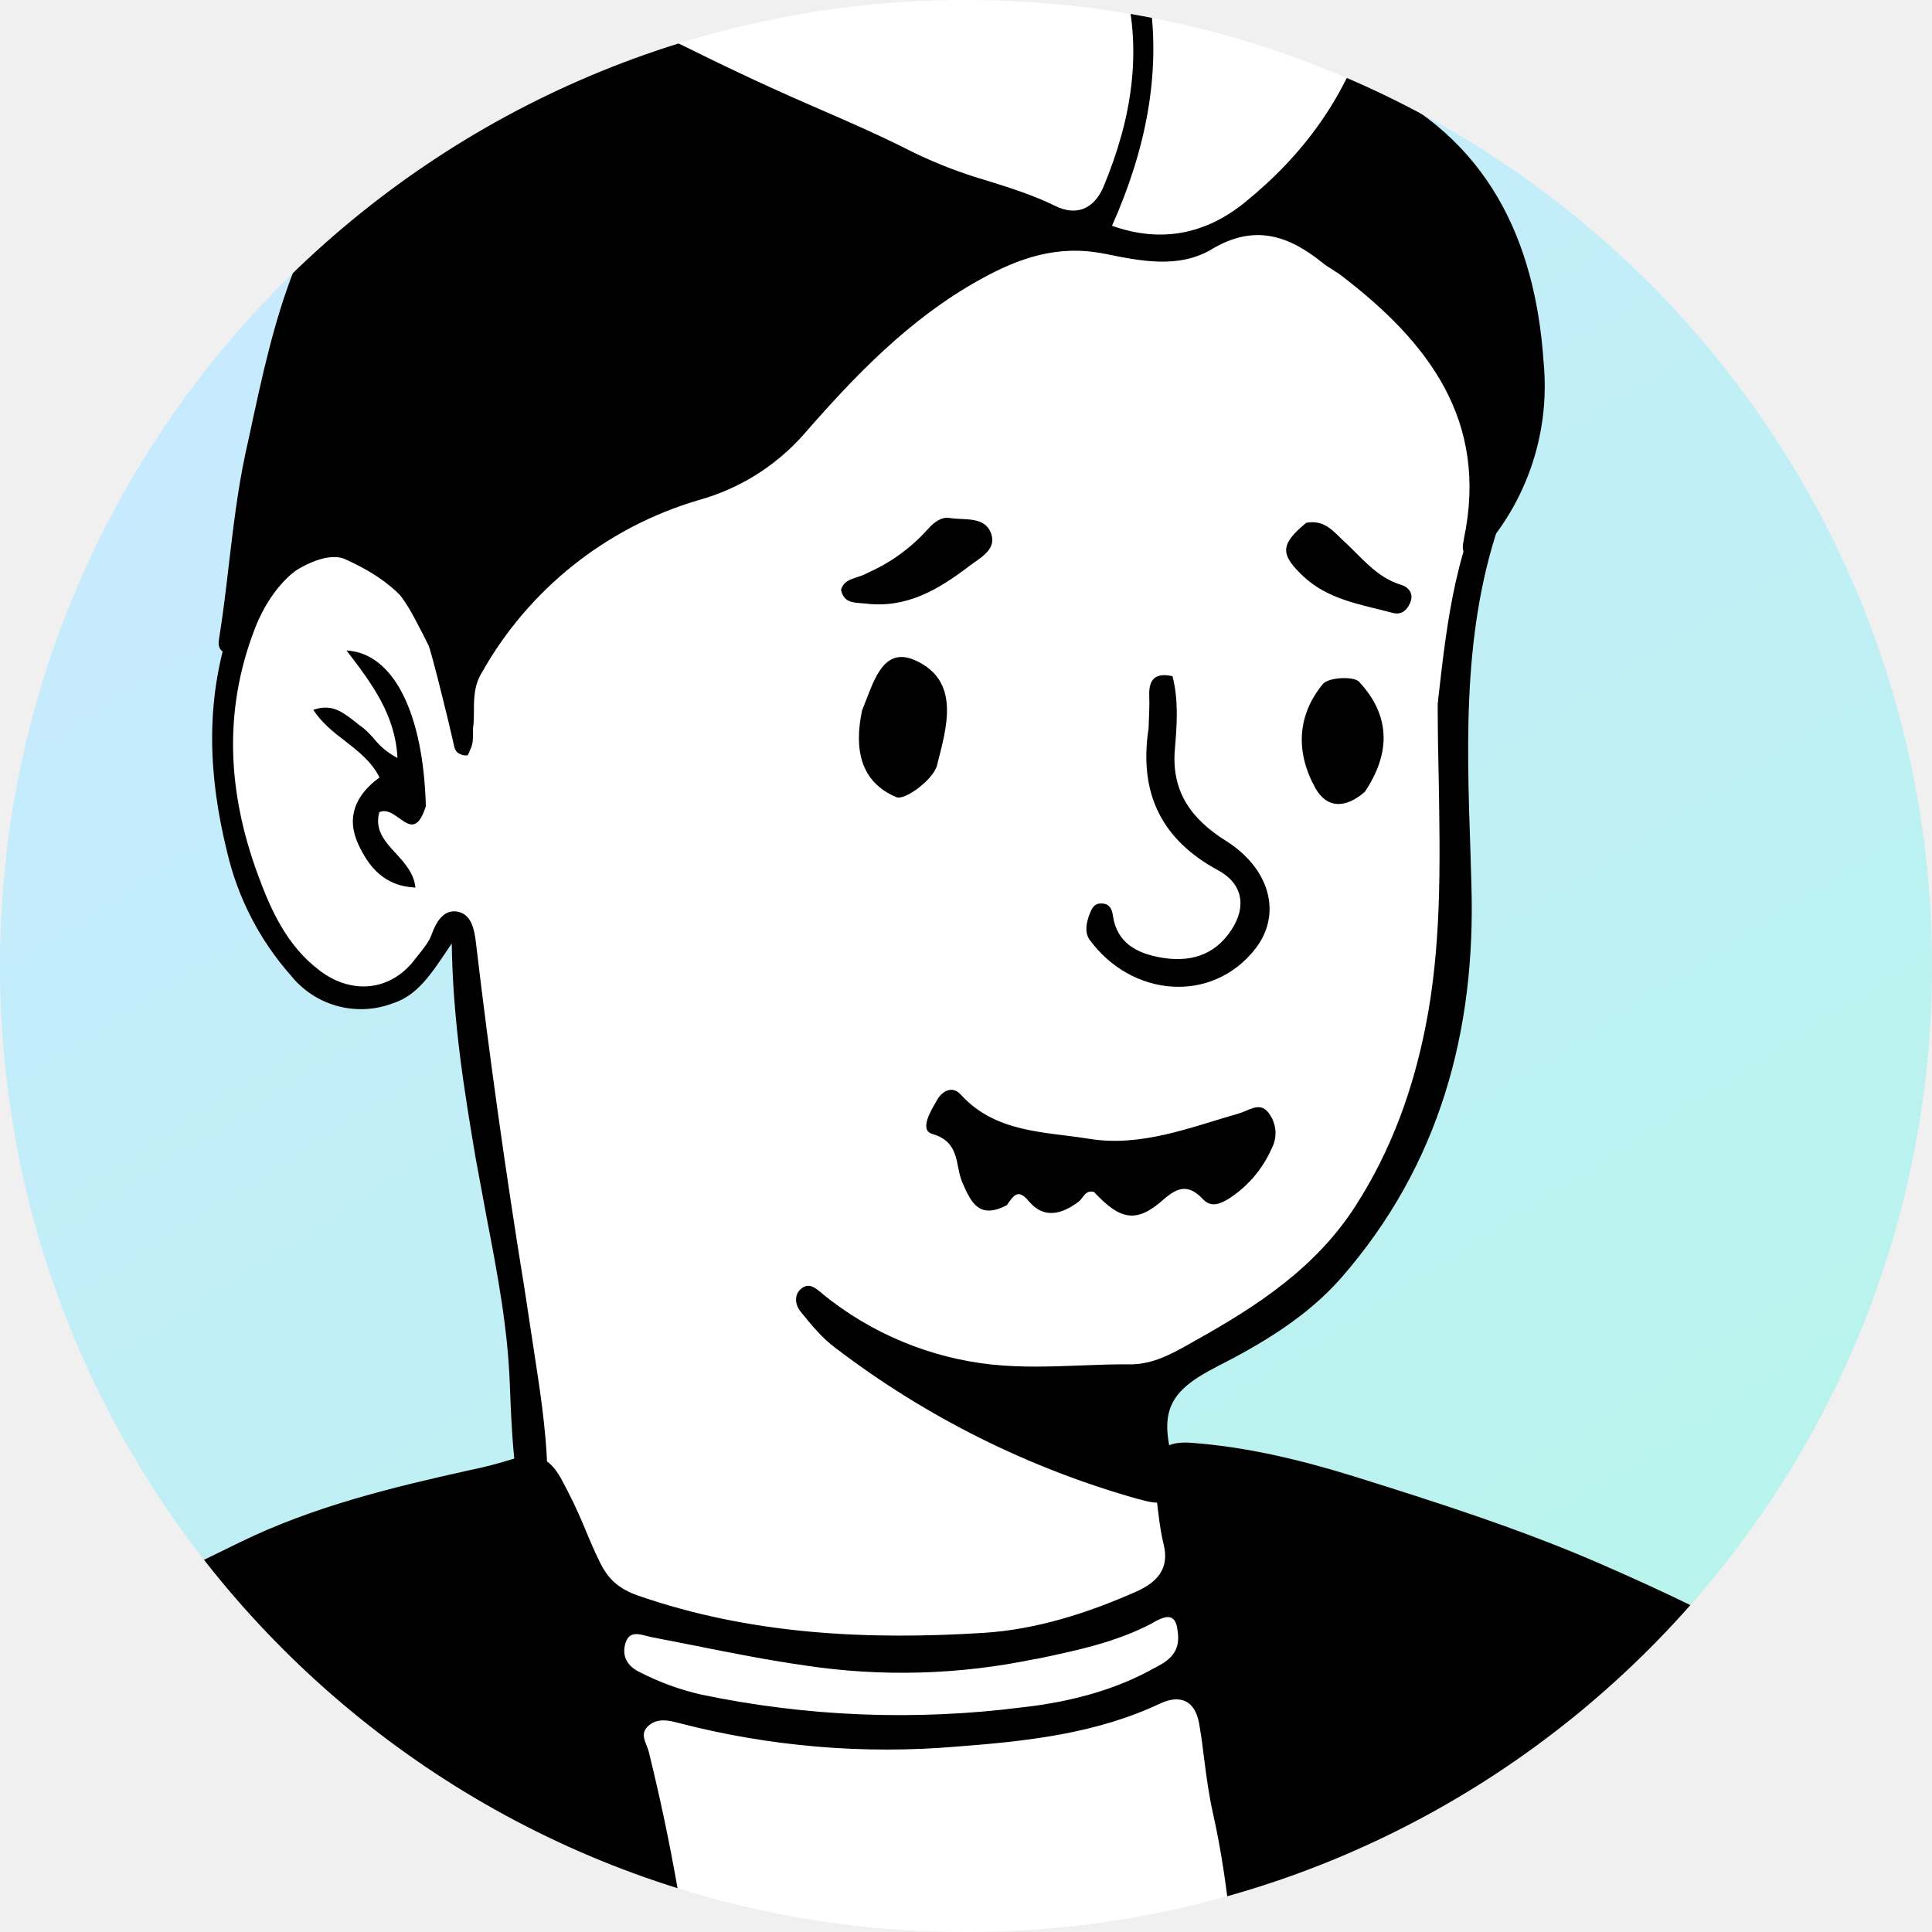
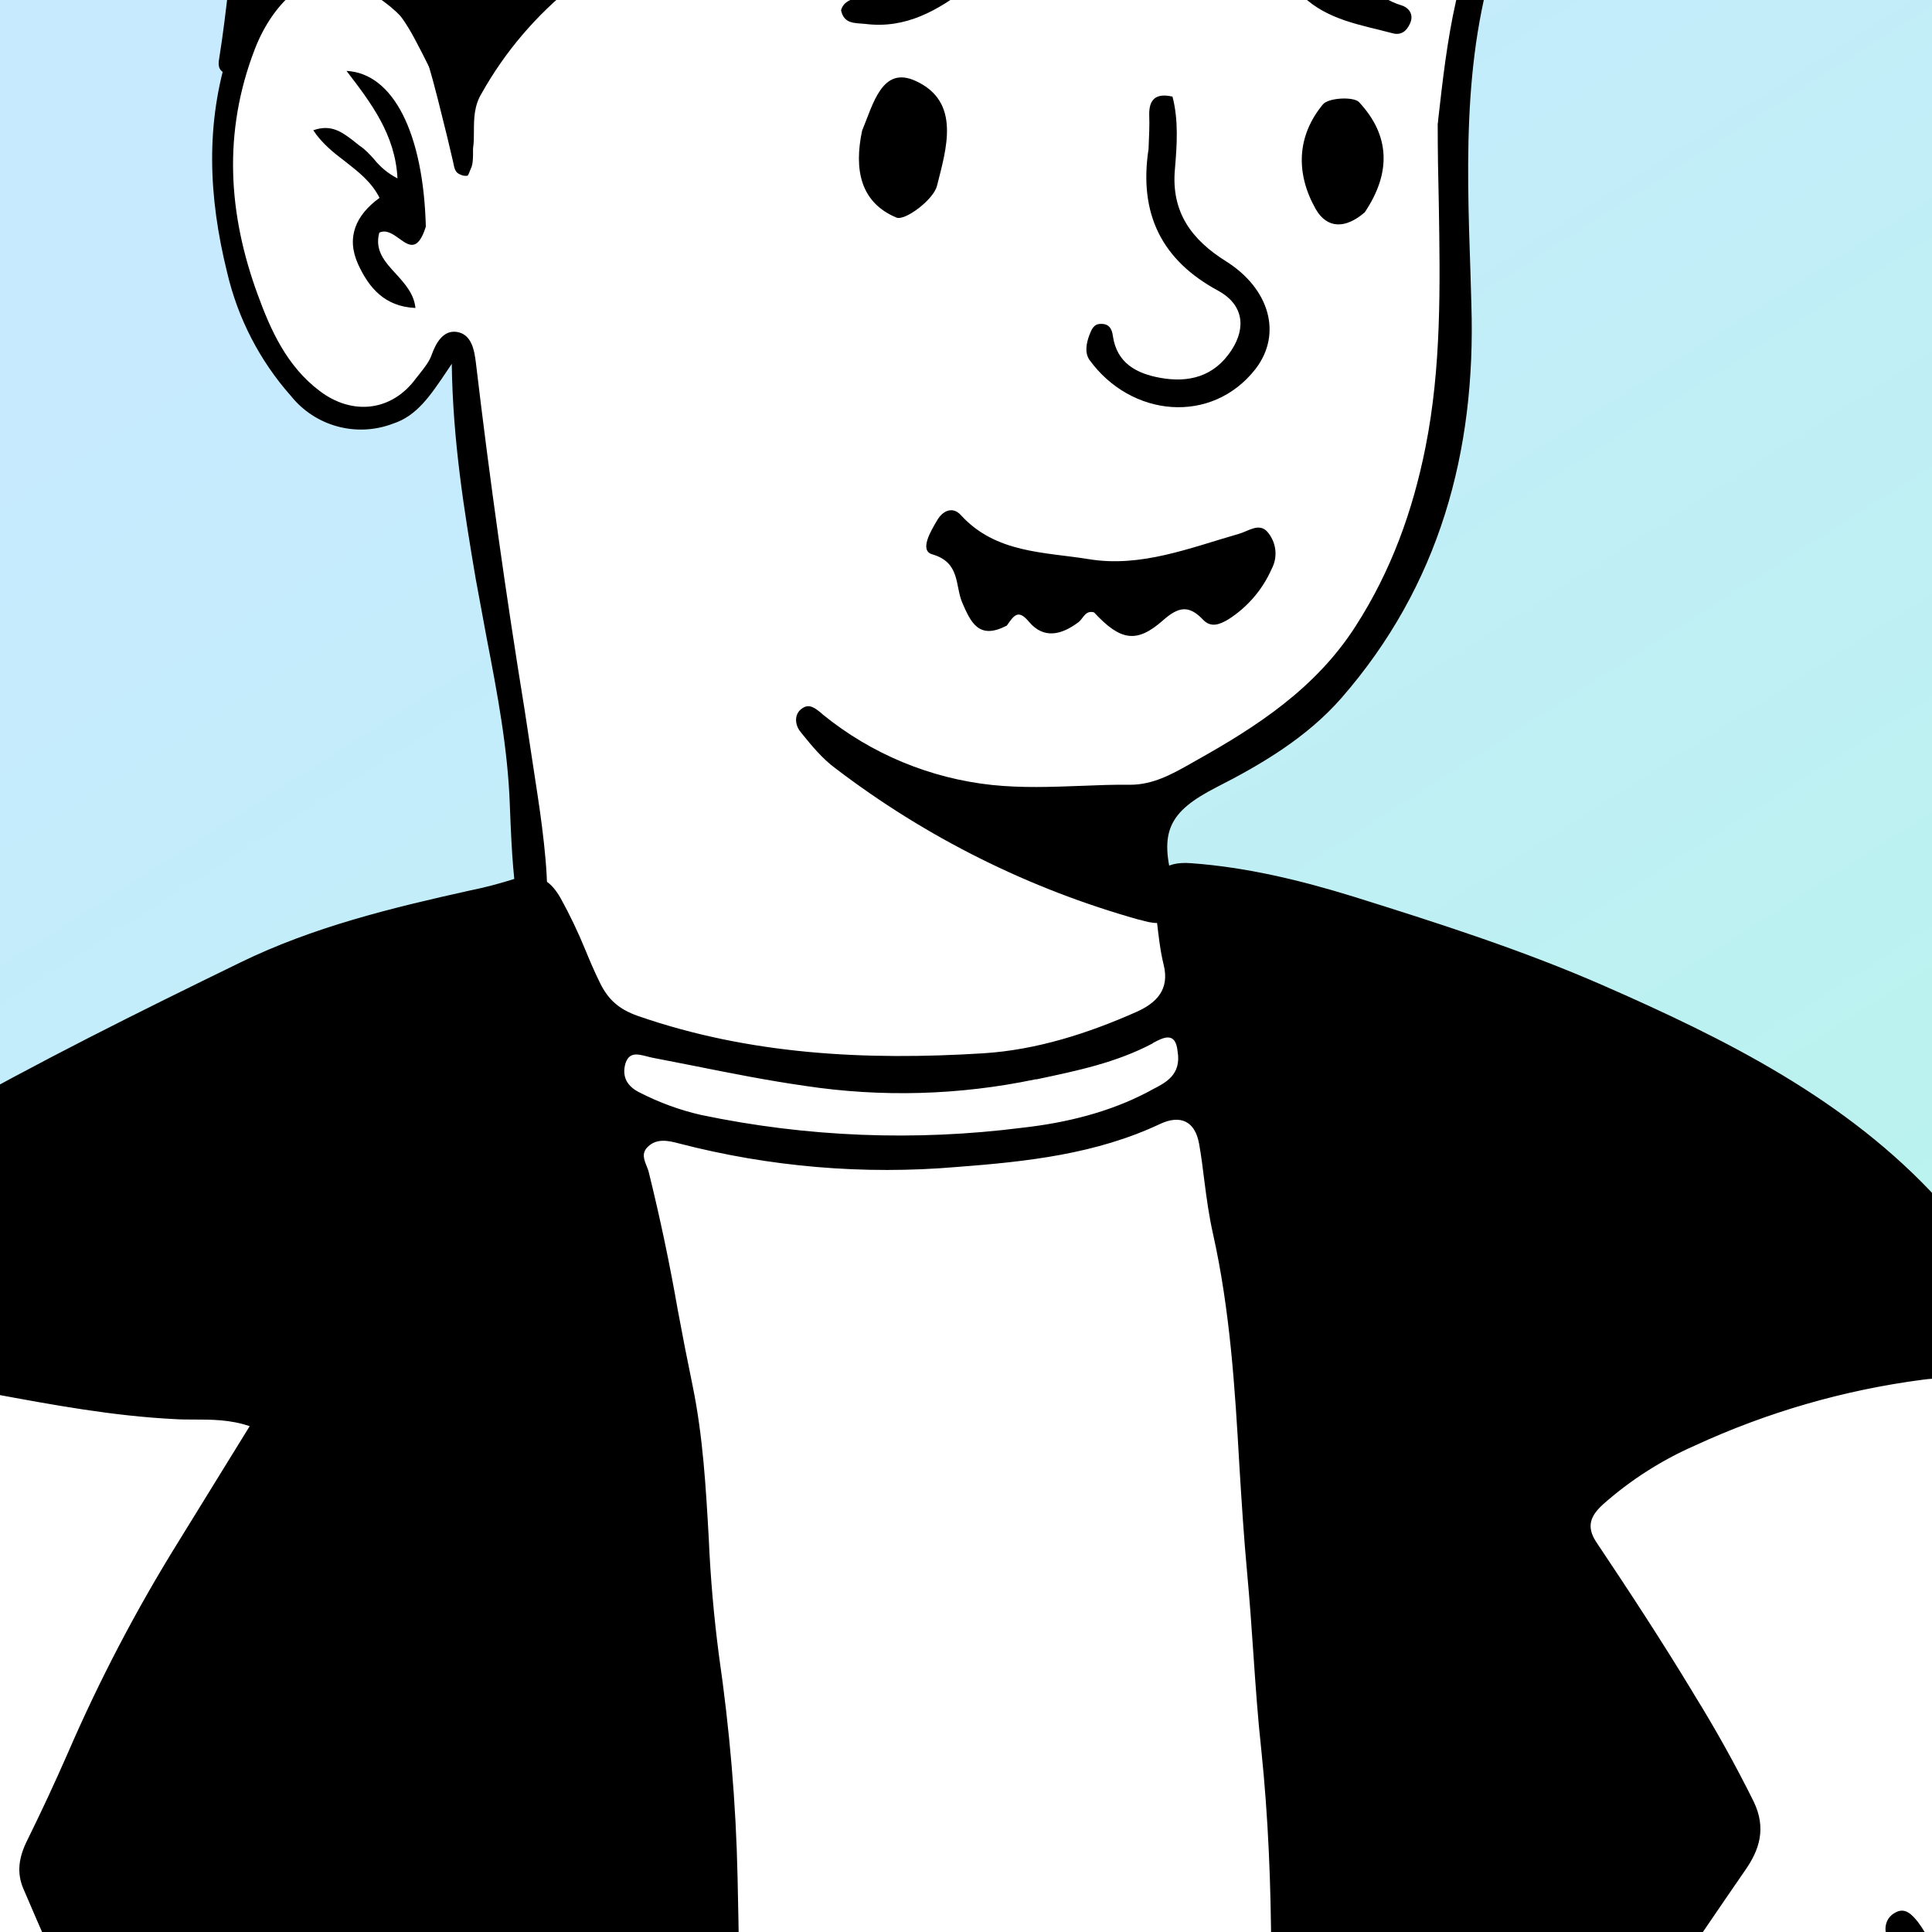
<svg xmlns="http://www.w3.org/2000/svg" viewBox="0 0 1744 1744" fill="none" shape-rendering="auto" width="400" height="400">
  <mask id="viewboxMask">
-     <rect width="1744" height="1744" rx="872" ry="872" x="0" y="0" fill="#fff" />
+     <rect width="1744" height="1744" rx="0" ry="0" x="0" y="0" fill="#fff" />
  </mask>
  <g mask="url(#viewboxMask)">
    <rect fill="url(#backgroundLinear)" width="1744" height="1744" x="0" y="0" />
    <defs>
      <linearGradient id="backgroundLinear" gradientTransform="rotate(59 0.5 0.5)">
        <stop stop-color="#c7eaff" />
        <stop offset="1" stop-color="#b8f4ec" />
      </linearGradient>
    </defs>
-     <g transform="translate(-872 -872) scale(2)">
-       <g transform="translate(531 487)">
-         <path d="M554 727.7c-99.2 297-363.8 388.6-503.7 19.8-19.3-50.7 31-69.5 66.2-91.9 24.1-15.3 36.8-28.5 35.3-42.2-7-64.4-36.9-243.8-36.9-243.8l-3-5.8s.7-1.6-2.2 1.2c-3 3-9.9 34.2-37 34.2-24.5 0-49.2-10.9-61-86.3C7.2 285.6 9.6 214 40 201c12.5-5.3 24-7.2 35.2-.8 11.3 6.4-13-22 112-126C268.4 6.4 396.7-3.5 448.5 8 500.3 19.5 552 44.8 574.9 98.5c27.8 65-25.9 114.3-14 262.5-2.2 53.6.8 171.2-146.6 210.6-28 7.5-19.3 48.4 22.7 58.4 67 21 117 72.3 117 97.9" fill="#fff" />
-         <path fill-rule="evenodd" clip-rule="evenodd" d="m554 266.2.1-1.4c4.1-36.4 8.2-71.7 27.1-103.4 6.5 4.4 5.7 10 3.7 15.2-19.9 51.2-18 104.4-16.2 157.6l.4 14c2.1 66.4-14.5 126.8-58.7 177.5-15.4 17.6-35.8 29.8-56.5 40.3-21.4 11-25.9 20.1-19.2 43.6l.8 2.6c1.4 3.9 2.8 7.9-1 11.8-4.5 4.6-9.5 3.3-14.8 1.8l-.6-.1a406.4 406.4 0 0 1-137-68.3c-6-4.4-10.8-10.3-15.5-16.1l-.3-.4c-2.5-3-3-7.8.5-10.4 3.3-2.5 5.8-.5 8.7 1.8l1 .9a145.5 145.5 0 0 0 76.3 31.7c13.4 1.4 26.6.9 40 .4 7.4-.3 14.8-.6 22.3-.5 10.2 0 18.7-4.7 26.7-9.2l2.8-1.6c27.8-15.5 54.3-32.8 72.2-60.7 16.1-25 25.9-52.2 31.6-80.9 7.2-36.1 6.6-72.7 6-109.8-.3-12-.5-24.2-.5-36.4ZM50.6 190.8c21.9-1.7 34 11.2 44.3 26.3a140.4 140.4 0 0 1 22.4 61.5c.5 3.7 1 7.6-1.2 11.3-4.5.6-4.9-3-5-5.6-.5-20.7-9.7-38.7-18.9-56.1-6.6-12.5-16.2-24.6-31.4-27.6-17.2-3.5-33 12-40.8 32.2-14.5 37.6-12 74.6 1.4 111 5.8 15.9 13.1 32.1 27.8 43.2 14.8 11.3 32.7 9.3 43.6-5.7l2-2.5c2-2.6 4-5.1 5-8 2.1-5.8 5.4-11.2 11.3-10.4 6.8 1 8 8.3 8.7 14a3661 3661 0 0 0 22 156.7l5.9 38.8c2.6 17.1 5.6 41.7 3.6 52.1a28 28 0 0 0-.3 2.2c-.4 2.8-.6 5-4.2 5.5-4.9.8-7-2-7.7-6.4-2.3-17-3-23.6-4-49.6-.9-25.2-5.6-50-10.4-74.9l-5-27c-5.2-30.8-10.3-62-10.8-97l-2 3c-7.6 11.3-13.7 20.5-24.5 24a40.5 40.5 0 0 1-46.1-12.5 127.8 127.8 0 0 1-28.8-55.8c-8.4-34-9.9-67.1.9-100.6 5.2-16.1 23.7-44.7 42.2-42Zm34.6 127.5c4.4 3.2 8.4 6 12-5.4-1.1-42.2-14.7-69.2-35.8-70.3 11.2 14.6 22 28.8 23 48.5a32.3 32.3 0 0 1-10.7-8.8c-2-2.2-4-4.4-6.5-6l-3-2.4c-4.8-3.6-9.7-7.4-17.8-4.5 3.8 5.8 9 10 14.3 14 6 4.7 12 9.3 15.6 16.5-10.6 7.7-15.2 17.7-9.7 29.9 4.8 10.5 11.9 19.2 25.9 19.8-.6-6.3-4.7-10.9-8.8-15.4-5-5.4-9.7-10.6-7.5-18.6 3.2-1.5 6.2.7 9 2.7Z" fill="#000" />
+     <g transform="translate(0 -523.2)">
+       <g transform="translate(-872 -872) scale(2)">
+         <g transform="translate(531 487)">
+           <path d="M554 727.7c-99.2 297-363.8 388.6-503.7 19.8-19.3-50.7 31-69.5 66.2-91.9 24.1-15.3 36.8-28.5 35.3-42.2-7-64.4-36.9-243.8-36.9-243.8l-3-5.8s.7-1.6-2.2 1.2c-3 3-9.9 34.2-37 34.2-24.5 0-49.2-10.9-61-86.3C7.2 285.6 9.6 214 40 201c12.5-5.3 24-7.2 35.2-.8 11.3 6.4-13-22 112-126C268.4 6.4 396.7-3.5 448.5 8 500.3 19.5 552 44.8 574.9 98.5c27.8 65-25.9 114.3-14 262.5-2.2 53.6.8 171.2-146.6 210.6-28 7.5-19.3 48.4 22.7 58.4 67 21 117 72.3 117 97.9" fill="#fff" />
+           <path fill-rule="evenodd" clip-rule="evenodd" d="m554 266.2.1-1.4c4.1-36.4 8.2-71.7 27.1-103.4 6.5 4.4 5.7 10 3.7 15.2-19.9 51.2-18 104.4-16.2 157.6l.4 14c2.1 66.4-14.5 126.8-58.7 177.5-15.4 17.6-35.8 29.8-56.5 40.3-21.4 11-25.9 20.1-19.2 43.6l.8 2.6c1.4 3.9 2.8 7.9-1 11.8-4.5 4.6-9.5 3.3-14.8 1.8l-.6-.1a406.4 406.4 0 0 1-137-68.3c-6-4.4-10.8-10.3-15.5-16.1l-.3-.4c-2.5-3-3-7.8.5-10.4 3.3-2.5 5.8-.5 8.7 1.8l1 .9a145.5 145.5 0 0 0 76.3 31.7c13.4 1.4 26.6.9 40 .4 7.4-.3 14.8-.6 22.3-.5 10.2 0 18.7-4.7 26.7-9.2l2.8-1.6c27.8-15.5 54.3-32.8 72.2-60.7 16.1-25 25.9-52.2 31.6-80.9 7.2-36.1 6.6-72.7 6-109.8-.3-12-.5-24.2-.5-36.4ZM50.6 190.8c21.9-1.7 34 11.2 44.3 26.3a140.4 140.4 0 0 1 22.4 61.5c.5 3.7 1 7.6-1.2 11.3-4.5.6-4.9-3-5-5.6-.5-20.7-9.7-38.7-18.9-56.1-6.6-12.5-16.2-24.6-31.4-27.6-17.2-3.5-33 12-40.8 32.2-14.5 37.6-12 74.6 1.4 111 5.8 15.9 13.1 32.1 27.8 43.2 14.8 11.3 32.7 9.3 43.6-5.7l2-2.5c2-2.6 4-5.1 5-8 2.1-5.8 5.4-11.2 11.3-10.4 6.8 1 8 8.3 8.7 14a3661 3661 0 0 0 22 156.7l5.9 38.8c2.6 17.1 5.6 41.7 3.6 52.1a28 28 0 0 0-.3 2.2c-.4 2.8-.6 5-4.2 5.5-4.9.8-7-2-7.7-6.4-2.3-17-3-23.6-4-49.6-.9-25.2-5.6-50-10.4-74.9l-5-27c-5.2-30.8-10.3-62-10.8-97l-2 3c-7.6 11.3-13.7 20.5-24.5 24a40.5 40.5 0 0 1-46.1-12.5 127.8 127.8 0 0 1-28.8-55.8c-8.4-34-9.9-67.1.9-100.6 5.2-16.1 23.7-44.7 42.2-42Zm34.6 127.5c4.4 3.2 8.4 6 12-5.4-1.1-42.2-14.7-69.2-35.8-70.3 11.2 14.6 22 28.8 23 48.5a32.3 32.3 0 0 1-10.7-8.8c-2-2.2-4-4.4-6.5-6l-3-2.4c-4.8-3.6-9.7-7.4-17.8-4.5 3.8 5.8 9 10 14.3 14 6 4.7 12 9.3 15.6 16.5-10.6 7.7-15.2 17.7-9.7 29.9 4.8 10.5 11.9 19.2 25.9 19.8-.6-6.3-4.7-10.9-8.8-15.4-5-5.4-9.7-10.6-7.5-18.6 3.2-1.5 6.2.7 9 2.7Z" fill="#000" />
+         </g>
+         <g transform="translate(178 1057)">
+           <path d="m1351 688-1369-3.3s11.4-97 44.3-189.1c41.2-115.2 107.2-232 125-246.1 20.8-16.8-11.6-18.2 3.4-41.2 33.5-51.1 147-97.5 179.8-114.1 58.7-29.8 164.8-47.8 164.8-47.8l27.2 53.5s63.5 21.9 138.6 24.4c40.5 1.3 134.4-29.5 134.4-29.5L788.3 37s169.5 34.8 253.3 85.6c48.3 29.3 108.5 75 110 101.2 2.2 39.8 1.7 36.7 24 51.9 53.5 36.2 98.8 122 121.2 191.2C1314.4 521.1 1351 688 1351 688Z" fill="#fff" />
+           <path d="m924.7 688-94.5-.3L843 482.6l-43.4-379.4s-110.1 29-147 27c-31.4-1.5-123.7-22-123.7-22s51 280 55.9 374.4C587.3 533.9 576 688 576 688l-209.4-1.2L276 489s51-133.4 101.5-206.7c9-13.1-22.8-16-64.1-14-42.2 2-164.2-13.8-162.4-44.5 3-51.3 150.5-113 183.4-129.6C393 64.4 499.2 46.4 499.2 46.4l27.3 53.5S590 121.8 665 124.3c40.5 1.3 134.4-29.5 134.4-29.5L788.3 37s169.6 34.8 253.4 85.6c48.3 29.3 122 66.1 111.2 120.3-2.3 12-207 47-187.2 89.8 24.6 53 88.8 118.6 79 135-16 27-40.8 67.7-69.5 103.3-20.2 25-50.5 117-50.5 117Z" fill="#000" />
+           <path fill-rule="evenodd" clip-rule="evenodd" d="M301.5 563.4c20.5 40.6 41 81.3 56 124.6 6.6 0 12 0 17.7-1l-4.3-11a672.5 672.5 0 0 0-19.6-47.8 5876 5876 0 0 0-34.2-70.7c-9.4-19.2-18.8-38.3-28-57.5-3.8-8-6-16.9-1.3-25.8 6.7-12.8 12.6-26 18.4-39.2l5.2-11.8c11-24.4 24.5-47.6 38-70.9 10.6-18.1 21.2-36.3 30.6-55 8-16.3 5.6-24.5-12-30a48.4 48.4 0 0 0-10.5-2.3c-8.6-.7-17.2-1.2-25.9-1.7-26.4-1.5-52.9-3-78.6-10.8-8-2.4-16.3-3.7-24.6-5-8-1.3-16-2.6-23.8-4.9l-4.6-1.3c-14.8-4.2-30-8.6-41.4-20.3l1.7-2.4c1-1.3 1.8-2.5 2.8-3.5 25.5-28.7 59-47 92.3-65.1l20-11a963.1 963.1 0 0 1 62.6-31.4c7.9-3.7 15.8-7.4 23.7-11.3A394 394 0 0 1 423 71.5c10.6-3.1 21.4-5.6 32.2-8 7.8-1.9 15.6-3.7 23.3-5.7 20.1-5.3 23.8-4 29 15.7l9.1 34.2a2051 2051 0 0 1 26.8 106.6c8.7 40.7 14.4 82 17.2 123.5a1480 1480 0 0 0 6.8 70.7c3.7 32.2 7.3 64.3 8 96.7.5 20.8-.1 41.6-.8 62.4l-.8 29c-.3 13.5-1.8 26.9-3.3 40.2-2 17-4 34-3.3 51.2 6.7 0 12.2 0 17.8-1.2l.6-16.2c.2-10.2.5-20 1.6-29.6 5.7-51 4.8-102 3.7-153-.7-33.6-3.6-67-8.4-100.2a605.8 605.8 0 0 1-4.6-52.8c-1.3-23-2.6-46.1-7.3-69a1627 1627 0 0 1-6.7-34.2 906 906 0 0 0-13-61.8c-.2-1-.6-2-1-3-1.2-3-2.5-6 .6-8.9 4-3.8 9.1-2.7 14-1.4A373 373 0 0 0 690 167.3c31.6-2.4 62.8-5.8 91.8-19.5 8.7-4 15.5-1.5 17.4 9 1 5.6 1.7 11.2 2.4 16.9 1 7.9 2.1 15.8 3.8 23.4 7.8 34.8 10 70 12 105.2 1 16.1 2 32.2 3.5 48.3 1.1 12 2 24.2 2.8 36.3 1 14.6 2 29.1 3.6 43.7 6.3 60.7 4.7 121.5 2.7 182.3l-.7 20c-.7 18.4-1.4 36.7-1.4 55 5.8 0 10.4 0 15.4-1l.8-5.3c1-6.5 2-12.5 2-18.4l.3-44.7c.1-28 .3-56.2 1.6-84.2 1.7-37 .6-74-3.2-111-2.7-26.2-4.5-52.4-6.3-78.7-1.7-24.1-3.4-48.3-5.7-72.4-4.5-46-10.5-92-20.5-137.3a2499.2 2499.2 0 0 1-13.8-68.7c-.5-2.4-.4-5-.4-7.4v-4c-.3-6.4 2.7-8.5 9.1-7.2a642.2 642.2 0 0 1 79.2 18.8c21 6.9 41.7 15 62.3 23 7.3 3 14.7 5.8 22 8.6a446.7 446.7 0 0 1 141 84.8c13 11.7 24.1 25.1 31.8 40.6 4.5 9.3-.3 19.2-9.6 21l-9.2 1.9c-22.7 4.4-45.4 9-67.6 15.7a251.6 251.6 0 0 0-92.9 50.8c-7.6 6.6-8.7 14.7-4.5 23.2 4 8 8.4 16 13.2 23.6 5.8 9.2 11.7 18.4 17.7 27.5a705.7 705.7 0 0 1 42 70c3.2 6.5 4 13-.3 18-9.4 10.8-16.8 22.9-24.3 35a360.3 360.3 0 0 1-16.9 25.7 486 486 0 0 0-53.6 90.3c-3.6 7.9-6.6 16-9.7 24.2-4.8 13-9.7 25.8-16.5 37.7 7.5 0 14 0 20.6-1 10.7-33 23.5-64.2 41.5-93 23-37.1 47.5-73.3 72.3-109.3 6.3-9 9.7-18.8 3.8-31a589 589 0 0 0-27-48.5l-.4-.7c-13.9-23-28.7-45.6-43.7-68-4.7-7.2-2.2-12 3-16.8a158.1 158.1 0 0 1 41.7-26.7 355.4 355.4 0 0 1 102.9-29.7c12.8-1.7 22.3.7 32 7.6 34.6 24.3 64.6 51 82.6 90.3l8.7 18.7c12.8 27.6 25.6 55.2 35.5 84a1107 1107 0 0 1 41 147.4c5.8 25.6 11.6 51.2 18.2 76.7 4.9 0 8.6 0 12-1-5.3-21.6-9-43.3-12.8-65-4.7-27-9.4-54-17-80.4l-1.4-5.3c-6.6-23.2-13.2-46.4-21.1-69a882 882 0 0 0-52-121.3c-18.2-34.7-45.8-61.4-77.7-84.9-1.4-1-3.2-1.9-5-2.8-6-3.1-12.7-6.5-9.7-16.8 5.2-17.6 1.8-33.7-13.7-46.3a86.8 86.8 0 0 1-9.6-9.7l-3-3.3c-41.4-45.3-95.8-72.5-151.8-97-36.4-15.9-74.5-28.1-112.6-40-23.7-7.3-48-13.2-73-15-12.7-1-18 4.8-16.5 16.8.4 3 .8 6 1 9 .8 6.7 1.5 13.5 3.1 20 2.8 11.2-3.2 17.2-12 21.2-22 9.8-45.4 17.3-69.4 18.8-52.8 3.3-105.4.7-156-16.9-8.5-3-13.3-7.4-16.9-14.7-2.5-5-4.7-10.2-6.8-15.3a224 224 0 0 0-11-23c-5.4-9.6-11.8-11.8-21.6-8.6-6.4 2-12.8 3.7-19.3 5C434.6 50.4 399.3 59 366.5 75c-46 22.4-91.7 45.1-136 70.3-30.3 17.2-60 34.8-82.7 61.3-6.2 7.3-7.5 14.5-2.5 22.2 4.2 6.5 3.9 11.5-2 17a139.2 139.2 0 0 0-22.8 30c-1.8 2.8-3.5 5.7-5.4 8.5-21 32-39.7 65.2-56 99.5A873.4 873.4 0 0 0 26.7 463l-1 2.8c-7.9 22-15.7 43.9-21.3 66.5a925 925 0 0 1-5.6 21.5 563.4 563.4 0 0 0-8.8 35.3c-6.6 32.9-12.2 66-17 98.9 6.7 0 12.1 0 18-1l8-46c2-12.3 4-24.5 6.2-36.6 11-63 32.6-123 57-182a838.3 838.3 0 0 1 91-160.9c4-5.6 9-7.2 15.7-7.8 16.4-1.5 31.6 2.9 46.8 7.2 7.8 2.3 15.6 4.5 23.5 6l15.7 2.8c27 5 54 10 81.8 11.4 2.9.2 5.8.2 8.7.2 8.1 0 16.5 0 25.3 3l-8.4 13.6-23.8 38.6a729.7 729.7 0 0 0-50 95.6 948.5 948.5 0 0 1-18.2 39.1c-3.8 7.6-4.9 14.6-1.7 22l1.3 3c6 14 11.9 27.8 18.6 41.4l13 25.8Zm476.8-452c4.8-2.6 10.3-5.4 11.2 3.7 1.8 10.6-5.4 14.2-11.5 17.3l-1.8 1c-17.5 9.2-37 14-56.8 16.2a437 437 0 0 1-145.1-5.8c-9.6-2.2-18.8-5.6-27.4-10-5.6-2.7-8.1-6.8-6.8-12.5 1.5-6 5.5-5 9.5-4l2.4.6 19.4 3.8c16.5 3.3 33.1 6.6 49.9 9a293 293 0 0 0 103.8-2.9l1-.1c18-3.8 35.8-7.5 52.2-16.2Z" fill="#000" />
+           <path d="M200 688c3-35 7-69.8 11.4-104.7 3.6-29.7 4-60 17.4-88 1-2.4 2.3-4.6 3.8-6.7 2.3-3.1 5-6.8 9.7-5.2 5.3 1.7 3.6 6.4 2.7 9.9-8 32.1-13.3 64.8-17.7 97.5-4.1 31.5-6.2 63.3-9.4 96-5.8 1.2-11.2 1.2-18 1.2ZM1150.9 688c-9.8-36.3-12.8-73.7-23.3-109.7-6.2-21-9.8-42.8-17.9-63.4-1.6-4.2-.5-9 4-11.2 4.4-2.3 7.4 1.3 9.9 4.3a55.4 55.4 0 0 1 9.9 22.1c11.5 43.4 20.8 87.4 27.6 131.7 1.2 8 1.2 16 1.9 25.2-3.5 1-7.3 1-12.1 1Z" fill="#000" />
+         </g>
+         <g transform="translate(266 207)">
+           <path d="M613 324c-59.5-29-155.6-70.2-189.9-89.6-34.2-19.4-9.5-18-11.6-69-2.1-50.1-25.2-85.3-9.2-98.8C430 43.6 502.4 27 589 39.5c96.3 14 156.3 39.4 185.3 97.6 27 54.3 24.5 91.5 11.2 119.5-17 35.5-48.8 79.3-80.4 82.3-31.6 3-92-14.8-92-14.8Z" fill="#fff" />
+           <path fill-rule="evenodd" clip-rule="evenodd" d="M405.9 185.5c-1.6 16.4-3.2 33.5-24 41.8-41 32.5-61.3 78-79.2 123.6-9.2 23.5-14.6 48.8-20 74l-2 9.1c-3.5 16.5-5.4 33-7.4 49.7-1.3 11.2-2.6 22.3-4.4 33.5-.6 3.2-.2 6 4.5 7 4.2-2.7 5.8-7.2 7.5-11.6.8-2.2 1.6-4.4 2.7-6.4 8.2-14.8 31.4-29.8 42.2-24.8 16.9 7.6 31.8 18.4 37.3 37.4 3.3 11.2 6 22.5 8.8 33.8l2.5 10.6.3 1.4c.5 2.5 1 4.8 4.8 5.1 3.8-2 3.9-5.4 4-9v-3.1c.4-2.6.4-5.2.4-7.7 0-5.8.1-11.6 3.5-17.2a166 166 0 0 1 98-78 98.3 98.3 0 0 0 46.9-29.1c23.5-27 48.2-52.8 80-70.4 17.4-9.7 35.1-15.9 56-11.7h.2c16 3.3 33.5 6.9 48.4-2 19.2-11.5 34.6-6.3 50 6.1 1.4 1.2 3 2.1 4.4 3 1.4 1 2.8 1.7 4 2.7 39.3 30 66.7 65.5 55.4 119v.3c-.7 3-1.4 6.7 4 9.5a111.9 111.9 0 0 0 32-89.6c-3.7-55.2-25.3-101.4-79.2-126l.7-2.4c13.5-45.8 13.7-46.4 8-79.4-10.7-63.7-48-105-108.2-125.9a556 556 0 0 0-81.4-19.5c-33-6.2-65.6-8.1-98.8-9-35.5-1.1-67.4 9.4-96.6 27.2-23.3 14.4-23 18.6-15.1 42.6 7.8 23.8 15.5 48.3 11.2 73.7-.6 3.7-1 7.7-1.4 11.7ZM600 128.6l10 5c41.4 15.2 56.4 48.4 66.8 85.2 9.3 32.6 4 63.8-8.7 94.4-4.3 10.2-12.3 13.4-21.7 8.8-10-4.9-20.4-8.2-31-11.5a208.9 208.9 0 0 1-32.9-12.6c-13.9-7.1-28.2-13.4-42.5-19.6a1161 1161 0 0 1-57.4-26.6c-19-9.3-38.1-18.6-57.7-26.7-13.4-5.5-15-13.7-12.3-24.6 3.7-15.4 6-30.6 4.6-46.5-1.8-20-4.4-39.7-12.7-58-3.9-8.5-3.4-11.5 7-11 56.8 3 113 14.2 166.5 33.5 7.6 2.8 14.8 6.5 22 10.2ZM770 137l-2.4-4.5c-4.7-9-9.4-17.8-16.6-25.2-5.1-5.4-10-5.8-17-3.7-5.7 1.8-11.2 3.9-16.7 6-9 3.4-18 6.9-27.9 8.7-16.1 3-32.2 9.3-46.1 19.8 52.6 58.2 60 122.5 28.6 192.8 22.4 8 42.5 3.6 59.9-10.5 26.8-21.7 46-48 56.4-82.4 11.4-37.5-2.4-67.9-18.2-101Zm-99.6-75.7c17.8 4.6 35 12.6 51.3 22l13 8.8c-14.5 7-29.3 11.8-43.8 16.6a745.8 745.8 0 0 0-26.6 8.9c-9 2.9-17.9 5.8-25.5 11.8-5.7 4.4-11.2 1.8-16.5-.7l-1.4-.7-13.3-6.2c-15.8-7.7-31.6-15.3-48.9-19.8l-17.2-4.6c-41-11-82-22-125.2-20.7-2 .1-3.8 0-6.1-.3l-4-.4a38.4 38.4 0 0 1 16-14.8c43.7-23.5 90.4-23.5 138-19.8 37.5 3 74 10.6 110.2 19.9Z" fill="#000" />
+         </g>
+         <g transform="translate(791 871)">
+           <path d="M99.3 109c-12.6 6.6-16.2-1.7-20-10.4-3.3-7.8-.8-18.1-13.5-21.8-6-1.7-.7-10.5 2.2-15.4 2.4-4.2 6.9-6.4 10.6-2.4 15.8 17.4 37.8 16.7 58 20C160 82.8 182 73.9 204 67.6c4.4-1.2 9.2-5.2 13-1 4 4.6 4.9 11.2 2 16.7a51.8 51.8 0 0 1-19.5 22.8c-4 2.4-8 4-11.6.1-6.4-6.7-11.1-5.7-18 .4-12 10.6-19.3 9.1-31.1-3.6-4-1.1-4.8 2.7-7 4.4-7.6 5.7-15.7 7.9-22.5-.3-4.8-5.7-6.7-2.7-9.9 1.9Z" fill="#000" />
+         </g>
+         <g transform="translate(653 805)" />
+         <g transform="translate(901 668)">
+           <path d="M53.4 96.7c.2-5.7.5-10.4.3-15-.2-7.3 3-10.2 10.5-8.5 2.8 10.7 2 22 1.1 32.7-1.8 19.6 7.7 32 23 41.6 19.6 12.3 25.6 32.7 13.4 48.6-19.8 25.4-56.3 21.8-75-4.1-2.2-3.2-1.4-7.5 0-11.2.9-2.3 1.9-5 5-5 3.8-.2 5.2 2.2 5.6 5.5 1.8 12.3 10.8 16.9 21.2 18.8 13 2.4 24.5-.5 32.3-12.4 7-10.7 5-20.9-6-26.9-25.4-13.7-35.9-34.6-31.4-64Z" fill="#000" />
+         </g>
+         <g transform="translate(610 680)">
+           <path d="M215.1 76.6c5-12 9-29.4 24.1-22.5 20.7 9.4 13.9 30.7 9.7 47.4-1.6 6.3-14.5 15.9-18.3 14.3-16.3-6.8-19.2-21.7-15.5-39.2ZM442 113.4c-8.6 7.5-17 7.6-22.2-1.5-9-16-8.6-32.8 3.3-47.2 2.5-3 13.8-3.6 16.3-1 14 15 14.6 31.8 2.6 49.7Z" fill="#000" />
+         </g>
+         <g transform="translate(610 680)" />
+         <g transform="translate(774 657)">
+           <path d="M53.5 37.6a79.2 79.2 0 0 0 27.3-19.8c2.7-3 6.1-5.7 9.9-5 6.7 1.1 16.2-1 18.8 7.5 2.1 7-5.2 10.5-10.3 14.4-13.8 10.5-28.2 19-46.6 16.7-4.6-.5-9.7.2-11-6.2 1.6-5.5 7.3-4.9 11.9-7.6ZM251.4 15c8.5-1.7 12.6 4.1 17.1 8.2 8.1 7.4 14.7 16.4 26 19.8 3.3 1 5.7 4 4 8-1.5 3.5-4 5.7-8 4.6-14.3-3.8-29.2-5.9-40.6-16.8-10-9.6-10.2-14 1.5-23.7Z" fill="#000" />
+         </g>
+         <g transform="translate(0 559)" />
      </g>
-       <g transform="translate(178 1057)">
-         <path d="m1351 688-1369-3.3s11.4-97 44.3-189.1c41.2-115.2 107.2-232 125-246.1 20.8-16.8-11.6-18.2 3.4-41.2 33.5-51.1 147-97.5 179.8-114.1 58.7-29.8 164.8-47.8 164.8-47.8l27.2 53.5s63.5 21.9 138.6 24.4c40.5 1.3 134.4-29.5 134.4-29.5L788.3 37s169.5 34.8 253.3 85.6c48.3 29.3 108.5 75 110 101.2 2.2 39.8 1.7 36.7 24 51.9 53.5 36.2 98.8 122 121.2 191.2C1314.4 521.1 1351 688 1351 688Z" fill="#fff" />
-         <path d="m924.7 688-94.5-.3L843 482.6l-43.4-379.4s-110.1 29-147 27c-31.4-1.5-123.7-22-123.7-22s51 280 55.9 374.4C587.3 533.9 576 688 576 688l-209.4-1.2L276 489s51-133.4 101.5-206.7c9-13.1-22.8-16-64.1-14-42.2 2-164.2-13.8-162.4-44.5 3-51.3 150.5-113 183.4-129.6C393 64.4 499.2 46.4 499.2 46.4l27.3 53.5S590 121.8 665 124.3c40.5 1.3 134.4-29.5 134.4-29.5L788.3 37s169.6 34.8 253.4 85.6c48.3 29.3 122 66.1 111.2 120.3-2.3 12-207 47-187.2 89.8 24.6 53 88.8 118.6 79 135-16 27-40.8 67.7-69.5 103.3-20.2 25-50.5 117-50.5 117Z" fill="#000" />
-         <path fill-rule="evenodd" clip-rule="evenodd" d="M301.5 563.4c20.5 40.6 41 81.3 56 124.6 6.6 0 12 0 17.7-1l-4.3-11a672.5 672.5 0 0 0-19.6-47.8 5876 5876 0 0 0-34.2-70.7c-9.4-19.2-18.8-38.3-28-57.5-3.8-8-6-16.9-1.3-25.8 6.7-12.8 12.6-26 18.4-39.2l5.2-11.8c11-24.4 24.5-47.6 38-70.9 10.6-18.1 21.2-36.3 30.6-55 8-16.3 5.6-24.5-12-30a48.4 48.4 0 0 0-10.5-2.3c-8.6-.7-17.2-1.2-25.9-1.7-26.4-1.5-52.9-3-78.6-10.8-8-2.4-16.3-3.7-24.6-5-8-1.3-16-2.6-23.8-4.9l-4.6-1.3c-14.8-4.2-30-8.6-41.4-20.3l1.7-2.4c1-1.3 1.8-2.5 2.8-3.5 25.5-28.7 59-47 92.3-65.1l20-11a963.1 963.1 0 0 1 62.6-31.4c7.9-3.7 15.8-7.4 23.7-11.3A394 394 0 0 1 423 71.5c10.6-3.1 21.4-5.6 32.2-8 7.8-1.9 15.6-3.7 23.3-5.7 20.1-5.3 23.8-4 29 15.7l9.1 34.2a2051 2051 0 0 1 26.8 106.6c8.7 40.7 14.4 82 17.2 123.5a1480 1480 0 0 0 6.8 70.7c3.7 32.2 7.3 64.3 8 96.7.5 20.8-.1 41.6-.8 62.4l-.8 29c-.3 13.5-1.8 26.9-3.3 40.2-2 17-4 34-3.3 51.2 6.7 0 12.2 0 17.8-1.2l.6-16.2c.2-10.2.5-20 1.6-29.6 5.7-51 4.8-102 3.7-153-.7-33.6-3.6-67-8.4-100.2a605.8 605.8 0 0 1-4.6-52.8c-1.3-23-2.6-46.1-7.3-69a1627 1627 0 0 1-6.7-34.2 906 906 0 0 0-13-61.8c-.2-1-.6-2-1-3-1.2-3-2.5-6 .6-8.9 4-3.8 9.1-2.7 14-1.4A373 373 0 0 0 690 167.3c31.6-2.4 62.8-5.8 91.8-19.5 8.7-4 15.5-1.5 17.4 9 1 5.6 1.7 11.2 2.4 16.9 1 7.9 2.1 15.8 3.8 23.4 7.8 34.8 10 70 12 105.2 1 16.1 2 32.2 3.5 48.3 1.1 12 2 24.2 2.8 36.3 1 14.6 2 29.1 3.6 43.7 6.3 60.7 4.7 121.5 2.7 182.3l-.7 20c-.7 18.4-1.4 36.7-1.4 55 5.8 0 10.4 0 15.4-1l.8-5.3c1-6.5 2-12.5 2-18.4l.3-44.7c.1-28 .3-56.2 1.6-84.2 1.7-37 .6-74-3.2-111-2.7-26.2-4.5-52.4-6.3-78.7-1.7-24.1-3.4-48.3-5.7-72.4-4.5-46-10.5-92-20.5-137.3a2499.2 2499.2 0 0 1-13.8-68.7c-.5-2.4-.4-5-.4-7.4v-4c-.3-6.4 2.7-8.5 9.1-7.2a642.2 642.2 0 0 1 79.2 18.8c21 6.9 41.7 15 62.3 23 7.3 3 14.7 5.8 22 8.6a446.7 446.7 0 0 1 141 84.8c13 11.7 24.1 25.1 31.8 40.6 4.5 9.3-.3 19.2-9.6 21l-9.2 1.9c-22.7 4.4-45.4 9-67.6 15.7a251.6 251.6 0 0 0-92.9 50.8c-7.6 6.6-8.7 14.7-4.5 23.2 4 8 8.4 16 13.2 23.6 5.8 9.2 11.7 18.4 17.7 27.5a705.7 705.7 0 0 1 42 70c3.2 6.5 4 13-.3 18-9.4 10.8-16.8 22.9-24.3 35a360.3 360.3 0 0 1-16.9 25.7 486 486 0 0 0-53.6 90.3c-3.6 7.9-6.6 16-9.7 24.2-4.8 13-9.7 25.8-16.5 37.7 7.5 0 14 0 20.6-1 10.7-33 23.5-64.2 41.5-93 23-37.1 47.5-73.3 72.3-109.3 6.3-9 9.7-18.8 3.8-31a589 589 0 0 0-27-48.5l-.4-.7c-13.9-23-28.7-45.6-43.7-68-4.7-7.2-2.2-12 3-16.8a158.1 158.1 0 0 1 41.7-26.7 355.4 355.4 0 0 1 102.9-29.7c12.8-1.7 22.3.7 32 7.6 34.6 24.3 64.6 51 82.6 90.3l8.7 18.7c12.8 27.6 25.6 55.2 35.5 84a1107 1107 0 0 1 41 147.4c5.8 25.6 11.6 51.2 18.2 76.7 4.9 0 8.6 0 12-1-5.3-21.6-9-43.3-12.8-65-4.7-27-9.4-54-17-80.4l-1.4-5.3c-6.6-23.2-13.2-46.4-21.1-69a882 882 0 0 0-52-121.3c-18.2-34.7-45.8-61.4-77.7-84.9-1.4-1-3.2-1.9-5-2.8-6-3.1-12.7-6.5-9.7-16.8 5.2-17.6 1.8-33.7-13.7-46.3a86.8 86.8 0 0 1-9.6-9.7l-3-3.3c-41.4-45.3-95.8-72.5-151.8-97-36.4-15.9-74.5-28.1-112.6-40-23.7-7.3-48-13.2-73-15-12.7-1-18 4.8-16.5 16.8.4 3 .8 6 1 9 .8 6.7 1.5 13.5 3.1 20 2.8 11.2-3.2 17.2-12 21.2-22 9.8-45.4 17.3-69.4 18.8-52.8 3.3-105.4.7-156-16.9-8.5-3-13.3-7.4-16.9-14.7-2.5-5-4.7-10.2-6.8-15.3a224 224 0 0 0-11-23c-5.4-9.6-11.8-11.8-21.6-8.6-6.4 2-12.8 3.7-19.3 5C434.6 50.4 399.3 59 366.5 75c-46 22.4-91.7 45.1-136 70.3-30.3 17.2-60 34.8-82.7 61.3-6.2 7.3-7.5 14.5-2.5 22.2 4.2 6.5 3.9 11.5-2 17a139.2 139.2 0 0 0-22.8 30c-1.8 2.8-3.5 5.7-5.4 8.5-21 32-39.7 65.2-56 99.5A873.4 873.4 0 0 0 26.7 463l-1 2.8c-7.9 22-15.7 43.9-21.3 66.5a925 925 0 0 1-5.6 21.5 563.4 563.4 0 0 0-8.8 35.3c-6.6 32.9-12.2 66-17 98.9 6.7 0 12.1 0 18-1l8-46c2-12.3 4-24.5 6.2-36.6 11-63 32.6-123 57-182a838.3 838.3 0 0 1 91-160.9c4-5.6 9-7.2 15.7-7.8 16.4-1.5 31.6 2.9 46.8 7.2 7.8 2.3 15.6 4.5 23.5 6l15.7 2.8c27 5 54 10 81.8 11.4 2.9.2 5.8.2 8.7.2 8.1 0 16.5 0 25.3 3l-8.4 13.6-23.8 38.6a729.7 729.7 0 0 0-50 95.6 948.5 948.5 0 0 1-18.2 39.1c-3.8 7.6-4.9 14.6-1.7 22l1.3 3c6 14 11.9 27.8 18.6 41.4l13 25.8Zm476.8-452c4.8-2.6 10.3-5.4 11.2 3.7 1.8 10.6-5.4 14.2-11.5 17.3l-1.8 1c-17.5 9.2-37 14-56.8 16.2a437 437 0 0 1-145.1-5.8c-9.6-2.2-18.8-5.6-27.4-10-5.6-2.7-8.1-6.8-6.8-12.5 1.5-6 5.5-5 9.5-4l2.4.6 19.4 3.8c16.5 3.3 33.1 6.6 49.9 9a293 293 0 0 0 103.8-2.9l1-.1c18-3.8 35.8-7.5 52.2-16.2Z" fill="#000" />
-         <path d="M200 688c3-35 7-69.8 11.4-104.7 3.6-29.7 4-60 17.4-88 1-2.4 2.3-4.6 3.8-6.7 2.3-3.1 5-6.8 9.7-5.2 5.3 1.7 3.6 6.4 2.7 9.9-8 32.1-13.3 64.8-17.7 97.5-4.1 31.5-6.2 63.3-9.4 96-5.8 1.2-11.2 1.2-18 1.2ZM1150.9 688c-9.8-36.3-12.8-73.7-23.3-109.7-6.2-21-9.8-42.8-17.9-63.4-1.6-4.2-.5-9 4-11.2 4.4-2.3 7.4 1.3 9.9 4.3a55.4 55.4 0 0 1 9.9 22.1c11.5 43.4 20.8 87.4 27.6 131.7 1.2 8 1.2 16 1.9 25.2-3.5 1-7.3 1-12.1 1Z" fill="#000" />
-       </g>
-       <g transform="translate(266 207)">
-         <path d="M613 324c-59.5-29-155.6-70.2-189.9-89.6-34.2-19.4-9.5-18-11.6-69-2.1-50.1-25.2-85.3-9.2-98.8C430 43.6 502.4 27 589 39.5c96.3 14 156.3 39.4 185.3 97.6 27 54.3 24.5 91.5 11.2 119.5-17 35.5-48.8 79.3-80.4 82.3-31.6 3-92-14.8-92-14.8Z" fill="#fff" />
-         <path fill-rule="evenodd" clip-rule="evenodd" d="M405.9 185.5c-1.6 16.4-3.2 33.5-24 41.8-41 32.5-61.3 78-79.2 123.6-9.2 23.5-14.6 48.8-20 74l-2 9.1c-3.5 16.5-5.4 33-7.4 49.7-1.3 11.2-2.6 22.3-4.4 33.5-.6 3.2-.2 6 4.5 7 4.2-2.7 5.8-7.2 7.5-11.6.8-2.2 1.6-4.4 2.7-6.4 8.2-14.8 31.4-29.8 42.2-24.8 16.9 7.6 31.8 18.4 37.3 37.4 3.3 11.2 6 22.5 8.8 33.8l2.5 10.6.3 1.4c.5 2.5 1 4.8 4.8 5.1 3.8-2 3.9-5.4 4-9v-3.1c.4-2.6.4-5.2.4-7.7 0-5.8.1-11.6 3.5-17.2a166 166 0 0 1 98-78 98.3 98.3 0 0 0 46.9-29.1c23.5-27 48.2-52.8 80-70.4 17.4-9.7 35.1-15.9 56-11.7h.2c16 3.3 33.5 6.9 48.4-2 19.2-11.5 34.6-6.3 50 6.1 1.4 1.2 3 2.1 4.4 3 1.4 1 2.8 1.7 4 2.7 39.3 30 66.7 65.5 55.4 119v.3c-.7 3-1.4 6.7 4 9.5a111.9 111.9 0 0 0 32-89.6c-3.7-55.2-25.3-101.4-79.2-126l.7-2.4c13.5-45.8 13.7-46.4 8-79.4-10.7-63.7-48-105-108.2-125.9a556 556 0 0 0-81.4-19.5c-33-6.2-65.6-8.1-98.8-9-35.5-1.1-67.4 9.4-96.6 27.2-23.3 14.4-23 18.6-15.1 42.6 7.8 23.8 15.5 48.3 11.2 73.7-.6 3.7-1 7.7-1.4 11.7ZM600 128.6l10 5c41.4 15.2 56.4 48.4 66.8 85.2 9.3 32.6 4 63.8-8.7 94.4-4.3 10.2-12.3 13.4-21.7 8.8-10-4.9-20.4-8.2-31-11.5a208.9 208.9 0 0 1-32.9-12.6c-13.9-7.1-28.2-13.4-42.5-19.6a1161 1161 0 0 1-57.4-26.6c-19-9.3-38.1-18.6-57.7-26.7-13.4-5.5-15-13.7-12.3-24.6 3.7-15.4 6-30.6 4.6-46.5-1.8-20-4.4-39.7-12.7-58-3.9-8.5-3.4-11.5 7-11 56.8 3 113 14.2 166.5 33.5 7.6 2.8 14.8 6.5 22 10.2ZM770 137l-2.4-4.5c-4.7-9-9.4-17.8-16.6-25.2-5.1-5.4-10-5.8-17-3.7-5.7 1.8-11.2 3.9-16.7 6-9 3.4-18 6.9-27.9 8.7-16.1 3-32.2 9.3-46.1 19.8 52.6 58.2 60 122.5 28.6 192.8 22.4 8 42.5 3.6 59.9-10.5 26.8-21.7 46-48 56.4-82.4 11.4-37.5-2.4-67.9-18.2-101Zm-99.6-75.7c17.8 4.6 35 12.6 51.3 22l13 8.8c-14.5 7-29.3 11.8-43.8 16.6a745.8 745.8 0 0 0-26.6 8.9c-9 2.9-17.9 5.8-25.5 11.8-5.7 4.4-11.2 1.8-16.5-.7l-1.4-.7-13.3-6.2c-15.8-7.7-31.6-15.3-48.9-19.8l-17.2-4.6c-41-11-82-22-125.2-20.7-2 .1-3.8 0-6.1-.3l-4-.4a38.4 38.4 0 0 1 16-14.8c43.7-23.5 90.4-23.5 138-19.8 37.5 3 74 10.6 110.2 19.9Z" fill="#000" />
-       </g>
-       <g transform="translate(791 871)">
-         <path d="M99.3 109c-12.6 6.6-16.2-1.7-20-10.4-3.3-7.8-.8-18.1-13.5-21.8-6-1.7-.7-10.5 2.2-15.4 2.4-4.2 6.9-6.4 10.6-2.4 15.8 17.4 37.8 16.7 58 20C160 82.8 182 73.9 204 67.6c4.4-1.2 9.2-5.2 13-1 4 4.6 4.9 11.2 2 16.7a51.8 51.8 0 0 1-19.5 22.8c-4 2.4-8 4-11.6.1-6.4-6.7-11.1-5.7-18 .4-12 10.6-19.3 9.1-31.1-3.6-4-1.1-4.8 2.7-7 4.4-7.6 5.7-15.7 7.9-22.5-.3-4.8-5.7-6.7-2.7-9.9 1.9Z" fill="#000" />
-       </g>
-       <g transform="translate(653 805)" />
-       <g transform="translate(901 668)">
-         <path d="M53.4 96.7c.2-5.7.5-10.4.3-15-.2-7.3 3-10.2 10.5-8.5 2.8 10.7 2 22 1.1 32.7-1.8 19.6 7.7 32 23 41.6 19.6 12.3 25.6 32.7 13.4 48.6-19.8 25.4-56.3 21.8-75-4.1-2.2-3.2-1.4-7.5 0-11.2.9-2.3 1.9-5 5-5 3.8-.2 5.2 2.2 5.6 5.5 1.8 12.3 10.8 16.9 21.2 18.8 13 2.4 24.5-.5 32.3-12.4 7-10.7 5-20.9-6-26.9-25.4-13.7-35.9-34.6-31.4-64Z" fill="#000" />
-       </g>
-       <g transform="translate(610 680)">
-         <path d="M215.1 76.6c5-12 9-29.4 24.1-22.5 20.7 9.4 13.9 30.7 9.7 47.4-1.6 6.3-14.5 15.9-18.3 14.3-16.3-6.8-19.2-21.7-15.5-39.2ZM442 113.4c-8.6 7.5-17 7.6-22.2-1.5-9-16-8.6-32.8 3.3-47.2 2.5-3 13.8-3.6 16.3-1 14 15 14.6 31.8 2.6 49.7Z" fill="#000" />
-       </g>
-       <g transform="translate(610 680)" />
-       <g transform="translate(774 657)">
-         <path d="M53.5 37.6a79.2 79.2 0 0 0 27.3-19.8c2.7-3 6.1-5.7 9.9-5 6.7 1.1 16.2-1 18.8 7.5 2.1 7-5.2 10.5-10.3 14.4-13.8 10.5-28.2 19-46.6 16.7-4.6-.5-9.7.2-11-6.2 1.6-5.5 7.3-4.9 11.9-7.6ZM251.4 15c8.5-1.7 12.6 4.1 17.1 8.2 8.1 7.4 14.7 16.4 26 19.8 3.3 1 5.7 4 4 8-1.5 3.5-4 5.7-8 4.6-14.3-3.8-29.2-5.9-40.6-16.8-10-9.6-10.2-14 1.5-23.7Z" fill="#000" />
-       </g>
-       <g transform="translate(0 559)" />
    </g>
  </g>
</svg>
